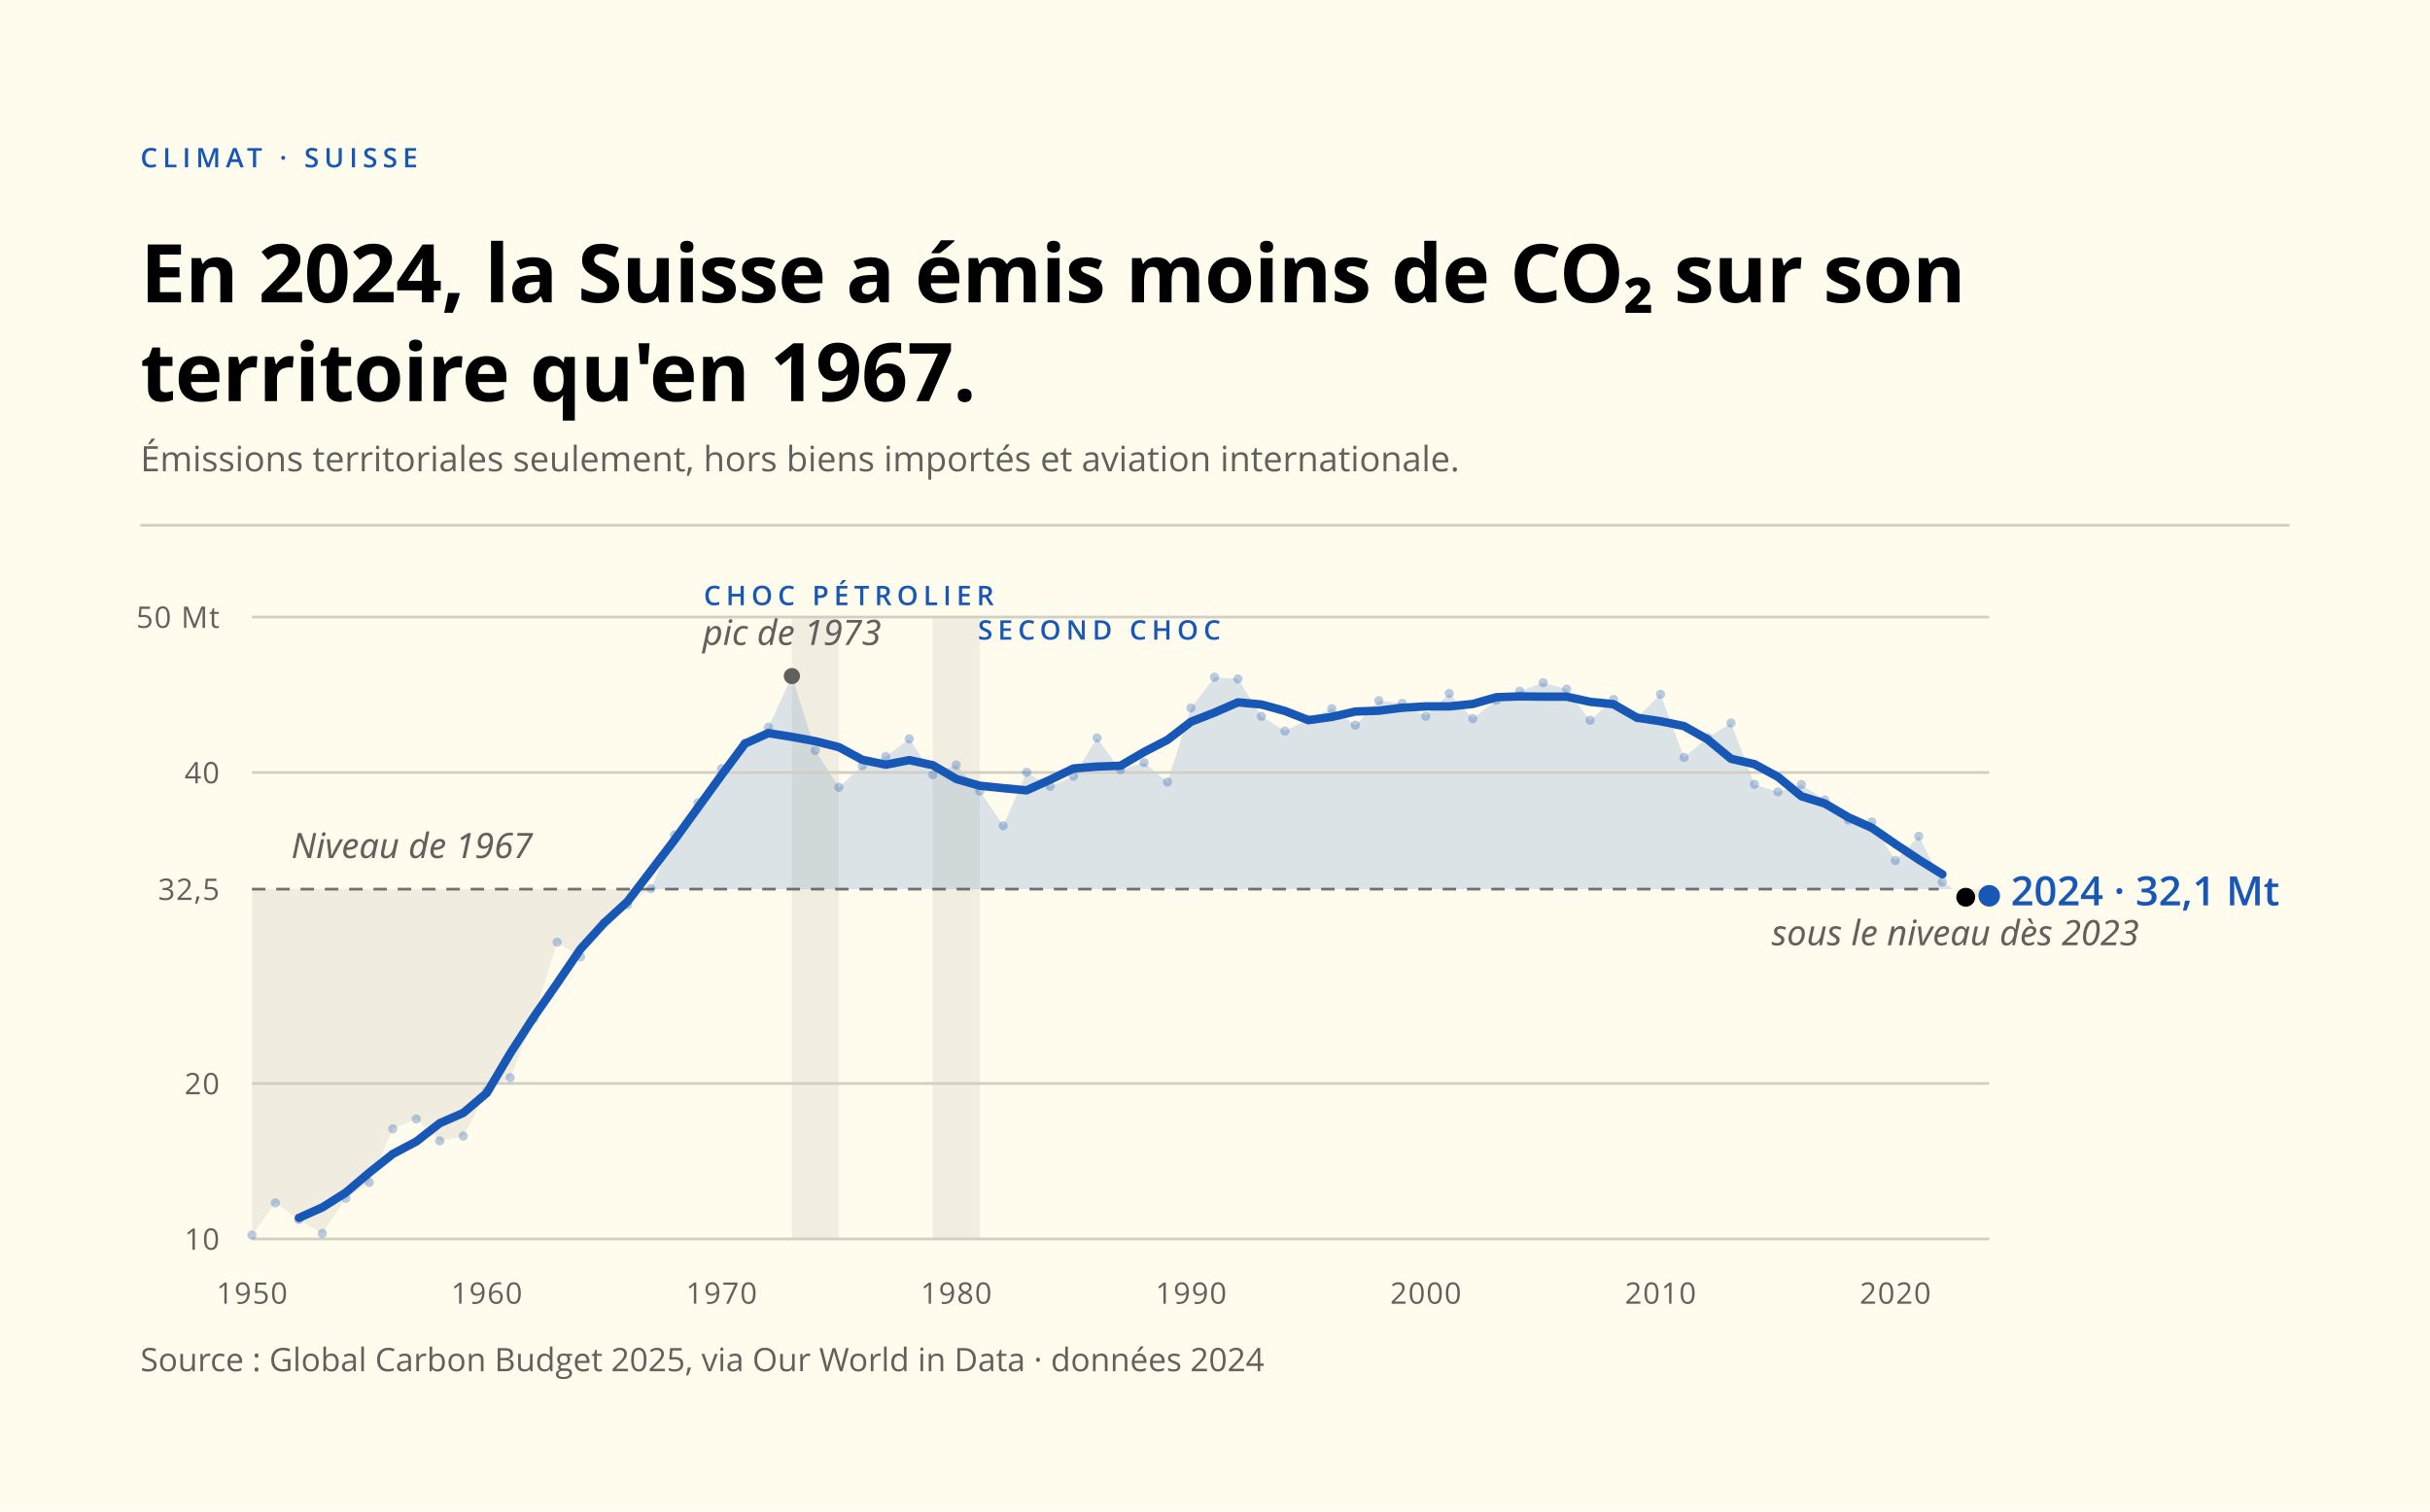
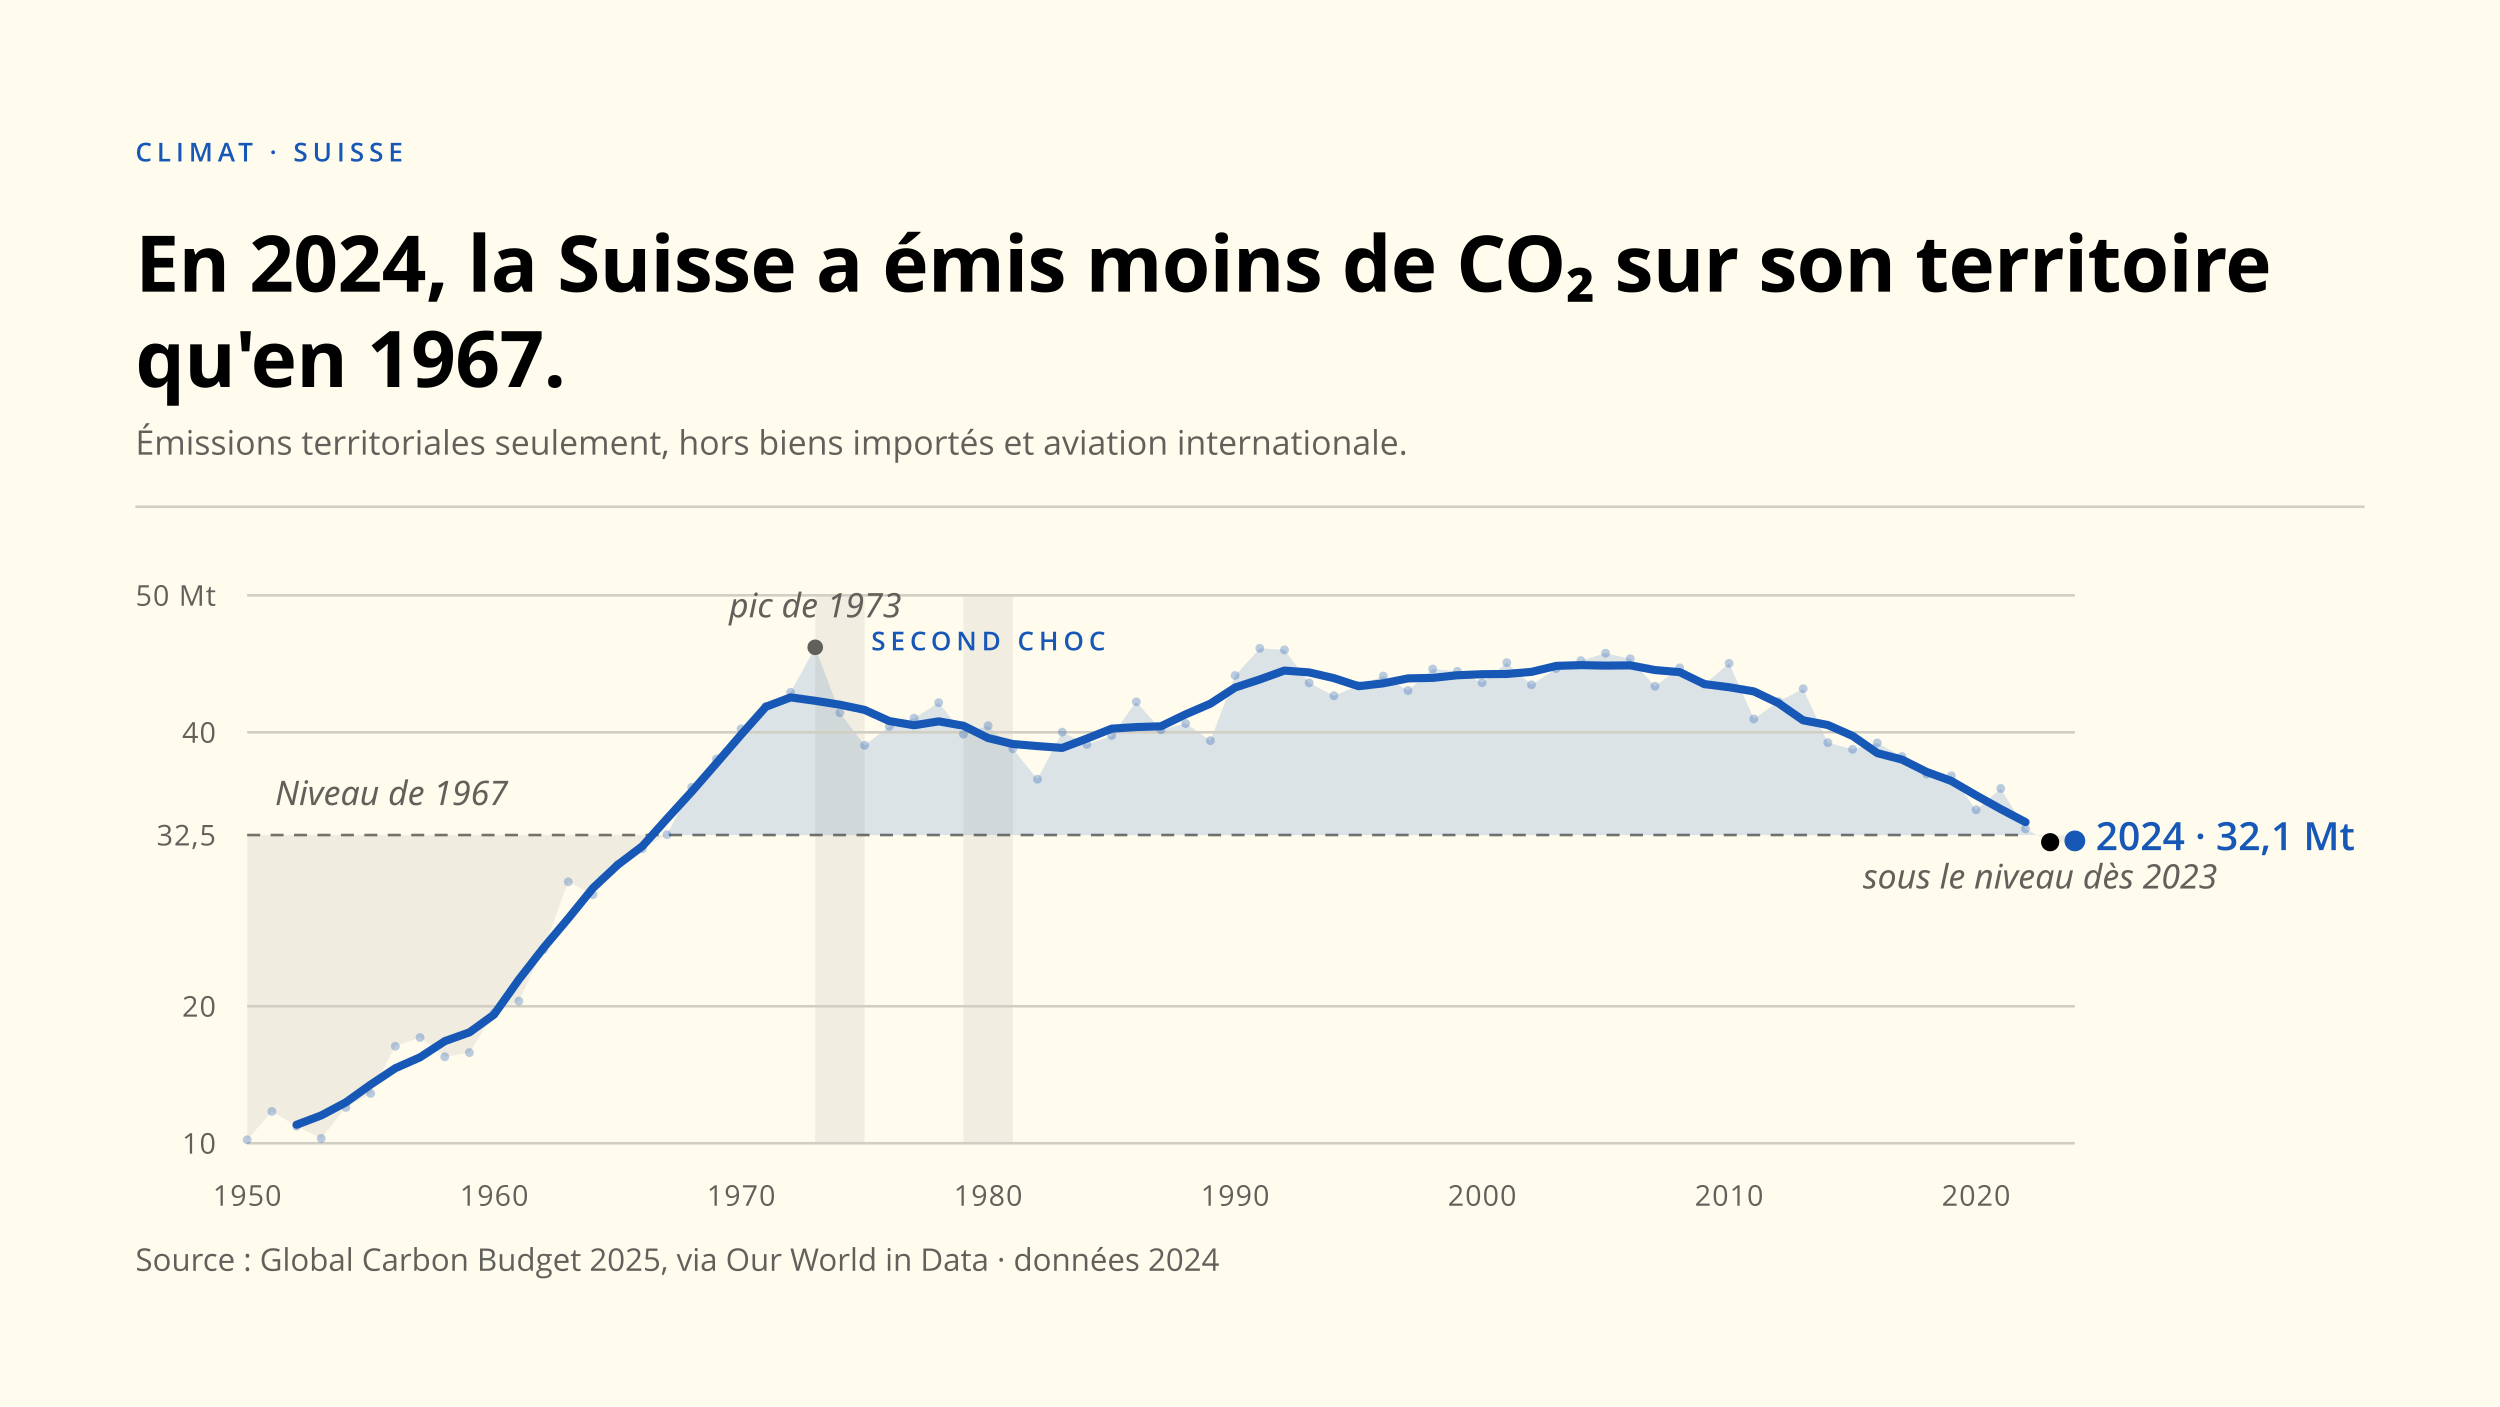
- <svg xmlns="http://www.w3.org/2000/svg" width="900" height="560" viewBox="0 0 900 560" role="img">
+ <svg xmlns="http://www.w3.org/2000/svg" width="960" height="540" viewBox="0 0 960 540" role="img">
  <defs>
    <clipPath id="above-ref">
-       <rect x="93.305" y="228.601" width="643.445" height="100.799" />
+       <rect x="94.905" y="228.601" width="701.845" height="92.049" />
    </clipPath>
    <clipPath id="below-ref">
-       <rect x="93.305" y="329.401" width="643.445" height="129.599" />
+       <rect x="94.905" y="320.651" width="701.845" height="118.349" />
    </clipPath>
  </defs>
-   <rect x="0" y="0" width="900" height="560" fill="#FFFCEE" />
-   <line x1="93.305" x2="718.054" y1="329.401" y2="329.401" stroke="#000000" stroke-width="1" stroke-dasharray="5 4" opacity="0.55" />
+   <rect x="0" y="0" width="960" height="540" fill="#FFFCEE" />
+   <line x1="94.905" x2="777.265" y1="320.651" y2="320.651" stroke="#000000" stroke-width="1" stroke-dasharray="5 4" opacity="0.55" />
  <text x="52" y="62" fill="#1757B6" font-family="Open Sans" font-size="10" font-weight="600" letter-spacing="1.9" text-anchor="start">CLIMAT · SUISSE</text>
-   <text x="52" y="112" fill="#000000" font-family="Merriweather" font-size="30" font-weight="700" font-style="normal" letter-spacing="-0.2" text-anchor="start">En 2024, la Suisse a émis moins de CO₂ sur son</text>
-   <text x="52" y="148.601" fill="#000000" font-family="Merriweather" font-size="30" font-weight="700" font-style="normal" letter-spacing="-0.2" text-anchor="start">territoire qu'en 1967.</text>
+   <text x="52" y="112" fill="#000000" font-family="Merriweather" font-size="30" font-weight="700" font-style="normal" letter-spacing="-0.2" text-anchor="start">En 2024, la Suisse a émis moins de CO₂ sur son territoire</text>
+   <text x="52" y="148.601" fill="#000000" font-family="Merriweather" font-size="30" font-weight="700" font-style="normal" letter-spacing="-0.2" text-anchor="start">qu'en 1967.</text>
  <text x="52" y="174.601" fill="#61605a" font-family="Open Sans" font-size="13" font-weight="400" font-style="normal" text-anchor="start">Émissions territoriales seulement, hors biens importés et aviation internationale.</text>
-   <line x1="52" x2="848" y1="194.601" y2="194.601" stroke="#d1cfc3" stroke-width="1" />
-   <text x="52" y="508" fill="#61605a" font-family="Open Sans" font-size="12" font-weight="400" font-style="normal" text-anchor="start">Source : Global Carbon Budget 2025, via Our World in Data · données 2024</text>
-   <rect x="293.294" y="228.601" width="17.39" height="230.399" fill="#61605a" opacity="0.09" />
-   <rect x="345.465" y="228.601" width="17.39" height="230.399" fill="#61605a" opacity="0.09" />
+   <line x1="52" x2="908" y1="194.601" y2="194.601" stroke="#d1cfc3" stroke-width="1" />
+   <text x="52" y="488" fill="#61605a" font-family="Open Sans" font-size="12" font-weight="400" font-style="normal" text-anchor="start">Source : Global Carbon Budget 2025, via Our World in Data · données 2024</text>
+   <rect x="313.046" y="228.601" width="18.969" height="210.399" fill="#61605a" opacity="0.09" />
+   <rect x="369.952" y="228.601" width="18.969" height="210.399" fill="#61605a" opacity="0.09" />
  <g>
-     <path d="M93.3,457.6L102,445.6L110.7,451.9L119.4,457L128.1,444L136.8,438.1L145.5,418.2L154.2,414.6L162.9,422.7L171.6,420.9L180.3,404.2L189,399.2L197.6,377.6L206.3,349.1L215,354.5L223.7,341.8L232.4,335.2L241.1,329.2L249.8,309.3L258.5,297.4L267.2,284.8L275.9,275.3L284.6,269.4L293.3,250.5L302,278L310.7,291.7L319.4,283.7L328.1,280.3L336.8,273.7L345.5,287L354.2,283.4L362.9,293.1L371.6,305.9L380.2,286.1L388.9,291.3L397.6,287.6L406.3,273.4L415,285.2L423.7,282.5L432.4,289.7L441.1,262.3L449.8,250.9L458.5,251.5L467.2,265.4L475.9,270.8L484.6,266.5L493.3,262.5L502,268.7L510.7,259.6L519.4,260.6L528.1,265.3L536.8,256.9L545.5,266.2L554.2,259.4L562.8,256.1L571.5,252.9L580.2,255.3L588.9,266.9L597.6,259.1L606.3,265.9L615,257.2L623.7,280.6L632.4,273.3L641.1,267.9L649.8,290.6L658.5,293.4L667.2,290.7L675.9,296.4L684.6,303.8L693.3,304.5L702,318.8L710.7,309.8L719.4,326.8L728.1,332.4L736.7,331.9L736.7,329.4L728.1,329.4L719.4,329.4L710.7,329.4L702,329.4L693.3,329.4L684.6,329.4L675.9,329.4L667.2,329.4L658.5,329.4L649.8,329.4L641.1,329.4L632.4,329.4L623.7,329.4L615,329.4L606.3,329.4L597.6,329.4L588.9,329.4L580.2,329.4L571.5,329.4L562.8,329.4L554.2,329.4L545.5,329.4L536.8,329.4L528.1,329.4L519.4,329.4L510.7,329.4L502,329.4L493.3,329.4L484.6,329.4L475.9,329.4L467.2,329.4L458.5,329.4L449.8,329.4L441.1,329.4L432.4,329.4L423.7,329.4L415,329.4L406.3,329.4L397.6,329.4L388.9,329.4L380.2,329.4L371.6,329.4L362.9,329.4L354.2,329.4L345.5,329.4L336.8,329.4L328.1,329.4L319.4,329.4L310.7,329.4L302,329.4L293.3,329.4L284.6,329.4L275.9,329.4L267.2,329.4L258.5,329.4L249.8,329.4L241.1,329.4L232.4,329.4L223.7,329.4L215,329.4L206.3,329.4L197.6,329.4L189,329.4L180.3,329.4L171.6,329.4L162.9,329.4L154.2,329.4L145.5,329.4L136.8,329.4L128.1,329.4L119.4,329.4L110.7,329.4L102,329.4L93.3,329.4Z" fill="#1757B6" opacity="0.15" clip-path="url(#above-ref)" />
-     <path d="M93.3,457.6L102,445.6L110.7,451.9L119.4,457L128.1,444L136.8,438.1L145.5,418.2L154.2,414.6L162.9,422.7L171.6,420.9L180.3,404.2L189,399.2L197.6,377.6L206.3,349.1L215,354.5L223.7,341.8L232.4,335.2L241.1,329.2L249.8,309.3L258.5,297.4L267.2,284.8L275.9,275.3L284.6,269.4L293.3,250.5L302,278L310.7,291.7L319.4,283.7L328.1,280.3L336.8,273.7L345.5,287L354.2,283.4L362.9,293.1L371.6,305.9L380.2,286.1L388.9,291.3L397.6,287.6L406.3,273.4L415,285.2L423.7,282.5L432.4,289.7L441.1,262.3L449.8,250.9L458.5,251.5L467.2,265.4L475.9,270.8L484.6,266.5L493.3,262.5L502,268.7L510.7,259.6L519.4,260.6L528.1,265.3L536.8,256.9L545.5,266.2L554.2,259.4L562.8,256.1L571.5,252.9L580.2,255.3L588.9,266.9L597.6,259.1L606.3,265.9L615,257.2L623.7,280.6L632.4,273.3L641.1,267.9L649.8,290.6L658.5,293.4L667.2,290.7L675.9,296.4L684.6,303.8L693.3,304.5L702,318.8L710.7,309.8L719.4,326.8L728.1,332.4L736.7,331.9L736.7,329.4L728.1,329.4L719.4,329.4L710.7,329.4L702,329.4L693.3,329.4L684.6,329.4L675.9,329.4L667.2,329.4L658.5,329.4L649.8,329.4L641.1,329.4L632.4,329.4L623.7,329.4L615,329.4L606.3,329.4L597.6,329.4L588.9,329.4L580.2,329.4L571.5,329.4L562.8,329.4L554.2,329.4L545.5,329.4L536.8,329.4L528.1,329.4L519.4,329.4L510.7,329.4L502,329.4L493.3,329.4L484.6,329.4L475.9,329.4L467.2,329.4L458.5,329.4L449.8,329.4L441.1,329.4L432.4,329.4L423.7,329.4L415,329.4L406.3,329.4L397.6,329.4L388.9,329.4L380.2,329.4L371.6,329.4L362.9,329.4L354.2,329.4L345.5,329.4L336.8,329.4L328.1,329.4L319.4,329.4L310.7,329.4L302,329.4L293.3,329.4L284.6,329.4L275.9,329.4L267.2,329.4L258.5,329.4L249.8,329.4L241.1,329.4L232.4,329.4L223.7,329.4L215,329.4L206.3,329.4L197.6,329.4L189,329.4L180.3,329.4L171.6,329.4L162.9,329.4L154.2,329.4L145.5,329.4L136.8,329.4L128.1,329.4L119.4,329.4L110.7,329.4L102,329.4L93.3,329.4Z" fill="#61605a" opacity="0.1" clip-path="url(#below-ref)" />
+     <path d="M94.9,437.7L104.4,426.8L113.9,432.5L123.4,437.1L132.8,425.3L142.3,419.9L151.8,401.7L161.3,398.4L170.8,405.8L180.3,404.2L189.7,389L199.2,384.4L208.7,364.7L218.2,338.6L227.7,343.6L237.2,332L246.7,325.9L256.1,320.5L265.6,302.3L275.1,291.4L284.6,279.9L294.1,271.2L303.6,265.9L313,248.6L322.5,273.7L332,286.2L341.5,278.9L351,275.8L360.5,269.8L370,281.9L379.4,278.7L388.9,287.5L398.4,299.2L407.9,281.1L417.4,285.9L426.9,282.5L436.3,269.5L445.8,280.2L455.3,277.8L464.8,284.4L474.3,259.4L483.8,249L493.2,249.5L502.7,262.2L512.2,267.2L521.7,263.2L531.2,259.6L540.7,265.2L550.2,256.9L559.6,257.8L569.1,262.2L578.6,254.5L588.1,263L597.6,256.7L607.1,253.7L616.5,250.8L626,253L635.5,263.5L645,256.5L654.5,262.7L664,254.7L673.5,276.1L682.9,269.4L692.4,264.5L701.9,285.2L711.4,287.7L720.9,285.3L730.4,290.5L739.8,297.3L749.3,297.9L758.8,311L768.3,302.8L777.8,318.3L787.3,323.4L796.7,322.9L796.7,320.7L787.3,320.7L777.8,320.7L768.3,320.7L758.8,320.7L749.3,320.7L739.8,320.7L730.4,320.7L720.9,320.7L711.4,320.7L701.9,320.7L692.4,320.7L682.9,320.7L673.5,320.7L664,320.7L654.5,320.7L645,320.7L635.5,320.7L626,320.7L616.5,320.7L607.1,320.7L597.6,320.7L588.1,320.7L578.6,320.7L569.1,320.7L559.6,320.7L550.2,320.7L540.7,320.7L531.2,320.7L521.7,320.7L512.2,320.7L502.7,320.7L493.2,320.7L483.8,320.7L474.3,320.7L464.8,320.7L455.3,320.7L445.8,320.7L436.3,320.7L426.9,320.7L417.4,320.7L407.9,320.7L398.4,320.7L388.9,320.7L379.4,320.7L370,320.7L360.5,320.7L351,320.7L341.5,320.7L332,320.7L322.5,320.7L313,320.7L303.6,320.7L294.1,320.7L284.6,320.7L275.1,320.7L265.6,320.7L256.1,320.7L246.7,320.7L237.2,320.7L227.7,320.7L218.2,320.7L208.7,320.7L199.2,320.7L189.7,320.7L180.3,320.7L170.8,320.7L161.3,320.7L151.8,320.7L142.3,320.7L132.8,320.7L123.4,320.7L113.9,320.7L104.4,320.7L94.9,320.7Z" fill="#1757B6" opacity="0.15" clip-path="url(#above-ref)" />
+     <path d="M94.9,437.7L104.4,426.8L113.9,432.5L123.4,437.1L132.8,425.3L142.3,419.9L151.8,401.7L161.3,398.4L170.8,405.8L180.3,404.2L189.7,389L199.2,384.4L208.7,364.7L218.2,338.6L227.7,343.6L237.2,332L246.7,325.9L256.1,320.5L265.6,302.3L275.1,291.4L284.6,279.9L294.1,271.2L303.6,265.9L313,248.6L322.5,273.7L332,286.2L341.5,278.9L351,275.8L360.5,269.8L370,281.9L379.4,278.7L388.9,287.5L398.4,299.2L407.9,281.1L417.4,285.9L426.9,282.5L436.3,269.5L445.8,280.2L455.3,277.8L464.8,284.4L474.3,259.4L483.8,249L493.2,249.5L502.7,262.2L512.2,267.2L521.7,263.2L531.2,259.6L540.7,265.2L550.2,256.9L559.6,257.8L569.1,262.2L578.6,254.5L588.1,263L597.6,256.7L607.1,253.7L616.5,250.8L626,253L635.5,263.5L645,256.5L654.5,262.7L664,254.7L673.5,276.1L682.9,269.4L692.4,264.5L701.9,285.2L711.4,287.7L720.9,285.3L730.4,290.5L739.8,297.3L749.3,297.9L758.8,311L768.3,302.8L777.8,318.3L787.3,323.4L796.7,322.9L796.7,320.7L787.3,320.7L777.8,320.7L768.3,320.7L758.8,320.7L749.3,320.7L739.8,320.7L730.4,320.7L720.9,320.7L711.4,320.7L701.9,320.7L692.4,320.7L682.9,320.7L673.5,320.7L664,320.7L654.5,320.7L645,320.7L635.5,320.7L626,320.7L616.5,320.7L607.1,320.7L597.6,320.7L588.1,320.7L578.6,320.7L569.1,320.7L559.6,320.7L550.2,320.7L540.7,320.7L531.2,320.7L521.7,320.7L512.2,320.7L502.7,320.7L493.2,320.7L483.8,320.7L474.3,320.7L464.8,320.7L455.3,320.7L445.8,320.7L436.3,320.7L426.9,320.7L417.4,320.7L407.9,320.7L398.4,320.7L388.9,320.7L379.4,320.7L370,320.7L360.5,320.7L351,320.7L341.5,320.7L332,320.7L322.5,320.7L313,320.7L303.6,320.7L294.1,320.7L284.6,320.7L275.1,320.7L265.6,320.7L256.1,320.7L246.7,320.7L237.2,320.7L227.7,320.7L218.2,320.7L208.7,320.7L199.2,320.7L189.7,320.7L180.3,320.7L170.8,320.7L161.3,320.7L151.8,320.7L142.3,320.7L132.8,320.7L123.4,320.7L113.9,320.7L104.4,320.7L94.9,320.7Z" fill="#61605a" opacity="0.1" clip-path="url(#below-ref)" />
  </g>
  <g>
-     <line x1="93.305" x2="736.75" y1="459" y2="459" stroke="#d1cfc3" stroke-width="1" />
-     <text x="81.305" y="463" fill="#61605a" font-family="Open Sans" font-size="11" font-weight="500" letter-spacing="0.4" text-anchor="end">10</text>
+     <line x1="94.905" x2="796.75" y1="439" y2="439" stroke="#d1cfc3" stroke-width="1" />
+     <text x="82.905" y="443" fill="#61605a" font-family="Open Sans" font-size="11" font-weight="500" letter-spacing="0.4" text-anchor="end">10</text>
  </g>
  <g>
-     <line x1="93.305" x2="736.75" y1="401.4" y2="401.4" stroke="#d1cfc3" stroke-width="1" />
-     <text x="81.305" y="405.4" fill="#61605a" font-family="Open Sans" font-size="11" font-weight="500" letter-spacing="0.4" text-anchor="end">20</text>
+     <line x1="94.905" x2="796.75" y1="386.4" y2="386.4" stroke="#d1cfc3" stroke-width="1" />
+     <text x="82.905" y="390.4" fill="#61605a" font-family="Open Sans" font-size="11" font-weight="500" letter-spacing="0.4" text-anchor="end">20</text>
  </g>
  <g>
-     <text x="81.305" y="333.401" fill="#61605a" font-family="Open Sans" font-size="11" font-weight="500" letter-spacing="0.4" text-anchor="end">32,5</text>
+     <text x="82.905" y="324.651" fill="#61605a" font-family="Open Sans" font-size="11" font-weight="500" letter-spacing="0.4" text-anchor="end">32,5</text>
  </g>
  <g>
-     <line x1="93.305" x2="736.75" y1="286.201" y2="286.201" stroke="#d1cfc3" stroke-width="1" />
-     <text x="81.305" y="290.201" fill="#61605a" font-family="Open Sans" font-size="11" font-weight="500" letter-spacing="0.4" text-anchor="end">40</text>
+     <line x1="94.905" x2="796.75" y1="281.201" y2="281.201" stroke="#d1cfc3" stroke-width="1" />
+     <text x="82.905" y="285.201" fill="#61605a" font-family="Open Sans" font-size="11" font-weight="500" letter-spacing="0.4" text-anchor="end">40</text>
  </g>
  <g>
-     <line x1="93.305" x2="736.75" y1="228.601" y2="228.601" stroke="#d1cfc3" stroke-width="1" />
-     <text x="81.305" y="232.601" fill="#61605a" font-family="Open Sans" font-size="11" font-weight="500" letter-spacing="0.4" text-anchor="end">50 Mt</text>
+     <line x1="94.905" x2="796.75" y1="228.601" y2="228.601" stroke="#d1cfc3" stroke-width="1" />
+     <text x="82.905" y="232.601" fill="#61605a" font-family="Open Sans" font-size="11" font-weight="500" letter-spacing="0.4" text-anchor="end">50 Mt</text>
  </g>
-   <text x="93.305" y="483" fill="#61605a" font-family="Open Sans" font-size="11" font-weight="500" letter-spacing="0.4" text-anchor="middle">1950</text>
-   <text x="180.257" y="483" fill="#61605a" font-family="Open Sans" font-size="11" font-weight="500" letter-spacing="0.4" text-anchor="middle">1960</text>
-   <text x="267.209" y="483" fill="#61605a" font-family="Open Sans" font-size="11" font-weight="500" letter-spacing="0.4" text-anchor="middle">1970</text>
-   <text x="354.161" y="483" fill="#61605a" font-family="Open Sans" font-size="11" font-weight="500" letter-spacing="0.4" text-anchor="middle">1980</text>
-   <text x="441.113" y="483" fill="#61605a" font-family="Open Sans" font-size="11" font-weight="500" letter-spacing="0.4" text-anchor="middle">1990</text>
-   <text x="528.065" y="483" fill="#61605a" font-family="Open Sans" font-size="11" font-weight="500" letter-spacing="0.4" text-anchor="middle">2000</text>
-   <text x="615.017" y="483" fill="#61605a" font-family="Open Sans" font-size="11" font-weight="500" letter-spacing="0.4" text-anchor="middle">2010</text>
-   <text x="701.969" y="483" fill="#61605a" font-family="Open Sans" font-size="11" font-weight="500" letter-spacing="0.4" text-anchor="middle">2020</text>
+   <text x="94.905" y="463" fill="#61605a" font-family="Open Sans" font-size="11" font-weight="500" letter-spacing="0.4" text-anchor="middle">1950</text>
+   <text x="189.749" y="463" fill="#61605a" font-family="Open Sans" font-size="11" font-weight="500" letter-spacing="0.4" text-anchor="middle">1960</text>
+   <text x="284.592" y="463" fill="#61605a" font-family="Open Sans" font-size="11" font-weight="500" letter-spacing="0.4" text-anchor="middle">1970</text>
+   <text x="379.436" y="463" fill="#61605a" font-family="Open Sans" font-size="11" font-weight="500" letter-spacing="0.4" text-anchor="middle">1980</text>
+   <text x="474.28" y="463" fill="#61605a" font-family="Open Sans" font-size="11" font-weight="500" letter-spacing="0.4" text-anchor="middle">1990</text>
+   <text x="569.124" y="463" fill="#61605a" font-family="Open Sans" font-size="11" font-weight="500" letter-spacing="0.4" text-anchor="middle">2000</text>
+   <text x="663.968" y="463" fill="#61605a" font-family="Open Sans" font-size="11" font-weight="500" letter-spacing="0.4" text-anchor="middle">2010</text>
+   <text x="758.812" y="463" fill="#61605a" font-family="Open Sans" font-size="11" font-weight="500" letter-spacing="0.4" text-anchor="middle">2020</text>
  <g>
-     <circle cx="93.305" cy="457.553" r="1.7" fill="#1757B6" opacity="0.3" />
-     <circle cx="102" cy="445.634" r="1.7" fill="#1757B6" opacity="0.3" />
-     <circle cx="110.695" cy="451.862" r="1.7" fill="#1757B6" opacity="0.3" />
-     <circle cx="119.39" cy="456.974" r="1.7" fill="#1757B6" opacity="0.3" />
-     <circle cx="128.085" cy="443.958" r="1.7" fill="#1757B6" opacity="0.3" />
-     <circle cx="136.781" cy="438.077" r="1.7" fill="#1757B6" opacity="0.3" />
-     <circle cx="145.476" cy="418.203" r="1.7" fill="#1757B6" opacity="0.3" />
-     <circle cx="154.171" cy="414.556" r="1.7" fill="#1757B6" opacity="0.3" />
-     <circle cx="162.866" cy="422.672" r="1.7" fill="#1757B6" opacity="0.3" />
-     <circle cx="171.561" cy="420.89" r="1.7" fill="#1757B6" opacity="0.3" />
-     <circle cx="180.257" cy="404.204" r="1.7" fill="#1757B6" opacity="0.3" />
-     <circle cx="188.952" cy="399.237" r="1.7" fill="#1757B6" opacity="0.3" />
-     <circle cx="197.647" cy="377.585" r="1.7" fill="#1757B6" opacity="0.3" />
-     <circle cx="206.342" cy="349.071" r="1.7" fill="#1757B6" opacity="0.3" />
-     <circle cx="215.037" cy="354.493" r="1.7" fill="#1757B6" opacity="0.3" />
-     <circle cx="223.733" cy="341.843" r="1.7" fill="#1757B6" opacity="0.3" />
-     <circle cx="232.428" cy="335.18" r="1.7" fill="#1757B6" opacity="0.3" />
-     <circle cx="241.123" cy="329.245" r="1.7" fill="#1757B6" opacity="0.3" />
-     <circle cx="249.818" cy="309.306" r="1.7" fill="#1757B6" opacity="0.3" />
-     <circle cx="258.513" cy="297.408" r="1.7" fill="#1757B6" opacity="0.3" />
-     <circle cx="267.209" cy="284.751" r="1.7" fill="#1757B6" opacity="0.3" />
-     <circle cx="275.904" cy="275.293" r="1.7" fill="#1757B6" opacity="0.3" />
-     <circle cx="284.599" cy="269.404" r="1.7" fill="#1757B6" opacity="0.3" />
-     <circle cx="293.294" cy="250.461" r="1.7" fill="#1757B6" opacity="0.3" />
-     <circle cx="301.989" cy="277.996" r="1.7" fill="#1757B6" opacity="0.3" />
-     <circle cx="310.685" cy="291.676" r="1.7" fill="#1757B6" opacity="0.3" />
-     <circle cx="319.38" cy="283.698" r="1.7" fill="#1757B6" opacity="0.3" />
-     <circle cx="328.075" cy="280.264" r="1.7" fill="#1757B6" opacity="0.3" />
-     <circle cx="336.77" cy="273.73" r="1.7" fill="#1757B6" opacity="0.3" />
-     <circle cx="345.465" cy="287.019" r="1.7" fill="#1757B6" opacity="0.3" />
-     <circle cx="354.161" cy="283.426" r="1.7" fill="#1757B6" opacity="0.3" />
-     <circle cx="362.856" cy="293.102" r="1.7" fill="#1757B6" opacity="0.3" />
-     <circle cx="371.551" cy="305.929" r="1.7" fill="#1757B6" opacity="0.3" />
-     <circle cx="380.246" cy="286.14" r="1.7" fill="#1757B6" opacity="0.3" />
-     <circle cx="388.941" cy="291.318" r="1.7" fill="#1757B6" opacity="0.3" />
-     <circle cx="397.637" cy="287.57" r="1.7" fill="#1757B6" opacity="0.3" />
-     <circle cx="406.332" cy="273.379" r="1.7" fill="#1757B6" opacity="0.3" />
-     <circle cx="415.027" cy="285.152" r="1.7" fill="#1757B6" opacity="0.3" />
-     <circle cx="423.722" cy="282.516" r="1.7" fill="#1757B6" opacity="0.3" />
-     <circle cx="432.418" cy="289.723" r="1.7" fill="#1757B6" opacity="0.3" />
-     <circle cx="441.113" cy="262.305" r="1.7" fill="#1757B6" opacity="0.3" />
-     <circle cx="449.808" cy="250.888" r="1.7" fill="#1757B6" opacity="0.3" />
-     <circle cx="458.503" cy="251.537" r="1.7" fill="#1757B6" opacity="0.3" />
-     <circle cx="467.198" cy="265.409" r="1.7" fill="#1757B6" opacity="0.3" />
-     <circle cx="475.894" cy="270.833" r="1.7" fill="#1757B6" opacity="0.3" />
-     <circle cx="484.589" cy="266.538" r="1.7" fill="#1757B6" opacity="0.3" />
-     <circle cx="493.284" cy="262.546" r="1.7" fill="#1757B6" opacity="0.3" />
-     <circle cx="501.979" cy="268.654" r="1.7" fill="#1757B6" opacity="0.3" />
-     <circle cx="510.674" cy="259.576" r="1.7" fill="#1757B6" opacity="0.3" />
-     <circle cx="519.37" cy="260.589" r="1.7" fill="#1757B6" opacity="0.3" />
-     <circle cx="528.065" cy="265.347" r="1.7" fill="#1757B6" opacity="0.3" />
-     <circle cx="536.76" cy="256.912" r="1.7" fill="#1757B6" opacity="0.3" />
-     <circle cx="545.455" cy="266.231" r="1.7" fill="#1757B6" opacity="0.3" />
-     <circle cx="554.15" cy="259.413" r="1.7" fill="#1757B6" opacity="0.3" />
-     <circle cx="562.846" cy="256.07" r="1.7" fill="#1757B6" opacity="0.3" />
-     <circle cx="571.541" cy="252.931" r="1.7" fill="#1757B6" opacity="0.3" />
-     <circle cx="580.236" cy="255.299" r="1.7" fill="#1757B6" opacity="0.3" />
-     <circle cx="588.931" cy="266.851" r="1.7" fill="#1757B6" opacity="0.3" />
-     <circle cx="597.626" cy="259.124" r="1.7" fill="#1757B6" opacity="0.3" />
-     <circle cx="606.322" cy="265.892" r="1.7" fill="#1757B6" opacity="0.3" />
-     <circle cx="615.017" cy="257.207" r="1.7" fill="#1757B6" opacity="0.3" />
-     <circle cx="623.712" cy="280.595" r="1.7" fill="#1757B6" opacity="0.3" />
-     <circle cx="632.407" cy="273.286" r="1.7" fill="#1757B6" opacity="0.3" />
-     <circle cx="641.102" cy="267.867" r="1.7" fill="#1757B6" opacity="0.3" />
-     <circle cx="649.798" cy="290.555" r="1.7" fill="#1757B6" opacity="0.3" />
-     <circle cx="658.493" cy="293.366" r="1.7" fill="#1757B6" opacity="0.3" />
-     <circle cx="667.188" cy="290.666" r="1.7" fill="#1757B6" opacity="0.3" />
-     <circle cx="675.883" cy="296.373" r="1.7" fill="#1757B6" opacity="0.3" />
-     <circle cx="684.578" cy="303.797" r="1.7" fill="#1757B6" opacity="0.3" />
-     <circle cx="693.274" cy="304.505" r="1.7" fill="#1757B6" opacity="0.3" />
-     <circle cx="701.969" cy="318.784" r="1.7" fill="#1757B6" opacity="0.3" />
-     <circle cx="710.664" cy="309.803" r="1.7" fill="#1757B6" opacity="0.3" />
-     <circle cx="719.359" cy="326.806" r="1.7" fill="#1757B6" opacity="0.3" />
-     <circle cx="728.054" cy="332.41" r="1.7" fill="#1757B6" opacity="0.3" />
-     <circle cx="736.75" cy="331.868" r="1.7" fill="#1757B6" opacity="0.3" />
-     <path d="M110.7,451.2L119.4,447.3L128.1,441.8L136.8,434.4L145.5,427.5L154.2,422.9L162.9,416.1L171.6,412.3L180.3,404.9L189,390.2L197.6,376.9L206.3,364.4L215,351.6L223.7,342L232.4,334L241.1,322.6L249.8,311.2L258.5,299.2L267.2,287.2L275.9,275.5L284.6,271.6L293.3,273L302,274.6L310.7,276.8L319.4,281.5L328.1,283.3L336.8,281.6L345.5,283.5L354.2,288.6L362.9,291.1L371.6,292L380.2,292.8L388.9,288.9L397.6,284.7L406.3,284L415,283.7L423.7,278.6L432.4,274.1L441.1,267.4L449.8,264L458.5,260.2L467.2,261L475.9,263.4L484.6,266.8L493.3,265.6L502,263.6L510.7,263.3L519.4,262.2L528.1,261.7L536.8,261.7L545.5,260.8L554.2,258.3L562.8,258L571.5,258.1L580.2,258.1L588.9,260L597.6,260.9L606.3,265.9L615,267.2L623.7,269L632.4,273.9L641.1,281.1L649.8,283.1L658.5,287.8L667.2,295L675.9,297.7L684.6,302.8L693.3,306.7L702,312.7L710.7,318.5L719.4,323.9" fill="none" stroke="#1757B6" stroke-width="3.125" stroke-linejoin="round" stroke-linecap="round" />
+     <circle cx="94.905" cy="437.679" r="1.7" fill="#1757B6" opacity="0.3" />
+     <circle cx="104.389" cy="426.794" r="1.7" fill="#1757B6" opacity="0.3" />
+     <circle cx="113.873" cy="432.482" r="1.7" fill="#1757B6" opacity="0.3" />
+     <circle cx="123.358" cy="437.15" r="1.7" fill="#1757B6" opacity="0.3" />
+     <circle cx="132.842" cy="425.264" r="1.7" fill="#1757B6" opacity="0.3" />
+     <circle cx="142.327" cy="419.893" r="1.7" fill="#1757B6" opacity="0.3" />
+     <circle cx="151.811" cy="401.744" r="1.7" fill="#1757B6" opacity="0.3" />
+     <circle cx="161.295" cy="398.414" r="1.7" fill="#1757B6" opacity="0.3" />
+     <circle cx="170.78" cy="405.826" r="1.7" fill="#1757B6" opacity="0.3" />
+     <circle cx="180.264" cy="404.198" r="1.7" fill="#1757B6" opacity="0.3" />
+     <circle cx="189.749" cy="388.961" r="1.7" fill="#1757B6" opacity="0.3" />
+     <circle cx="199.233" cy="384.425" r="1.7" fill="#1757B6" opacity="0.3" />
+     <circle cx="208.717" cy="364.652" r="1.7" fill="#1757B6" opacity="0.3" />
+     <circle cx="218.202" cy="338.613" r="1.7" fill="#1757B6" opacity="0.3" />
+     <circle cx="227.686" cy="343.564" r="1.7" fill="#1757B6" opacity="0.3" />
+     <circle cx="237.171" cy="332.013" r="1.7" fill="#1757B6" opacity="0.3" />
+     <circle cx="246.655" cy="325.929" r="1.7" fill="#1757B6" opacity="0.3" />
+     <circle cx="256.139" cy="320.509" r="1.7" fill="#1757B6" opacity="0.3" />
+     <circle cx="265.624" cy="302.301" r="1.7" fill="#1757B6" opacity="0.3" />
+     <circle cx="275.108" cy="291.435" r="1.7" fill="#1757B6" opacity="0.3" />
+     <circle cx="284.592" cy="279.877" r="1.7" fill="#1757B6" opacity="0.3" />
+     <circle cx="294.077" cy="271.24" r="1.7" fill="#1757B6" opacity="0.3" />
+     <circle cx="303.561" cy="265.862" r="1.7" fill="#1757B6" opacity="0.3" />
+     <circle cx="313.046" cy="248.563" r="1.7" fill="#1757B6" opacity="0.3" />
+     <circle cx="322.53" cy="273.708" r="1.7" fill="#1757B6" opacity="0.3" />
+     <circle cx="332.014" cy="286.201" r="1.7" fill="#1757B6" opacity="0.3" />
+     <circle cx="341.499" cy="278.915" r="1.7" fill="#1757B6" opacity="0.3" />
+     <circle cx="350.983" cy="275.779" r="1.7" fill="#1757B6" opacity="0.3" />
+     <circle cx="360.468" cy="269.813" r="1.7" fill="#1757B6" opacity="0.3" />
+     <circle cx="369.952" cy="281.948" r="1.7" fill="#1757B6" opacity="0.3" />
+     <circle cx="379.436" cy="278.667" r="1.7" fill="#1757B6" opacity="0.3" />
+     <circle cx="388.921" cy="287.503" r="1.7" fill="#1757B6" opacity="0.3" />
+     <circle cx="398.405" cy="299.217" r="1.7" fill="#1757B6" opacity="0.3" />
+     <circle cx="407.89" cy="281.145" r="1.7" fill="#1757B6" opacity="0.3" />
+     <circle cx="417.374" cy="285.874" r="1.7" fill="#1757B6" opacity="0.3" />
+     <circle cx="426.858" cy="282.451" r="1.7" fill="#1757B6" opacity="0.3" />
+     <circle cx="436.343" cy="269.492" r="1.7" fill="#1757B6" opacity="0.3" />
+     <circle cx="445.827" cy="280.243" r="1.7" fill="#1757B6" opacity="0.3" />
+     <circle cx="455.311" cy="277.836" r="1.7" fill="#1757B6" opacity="0.3" />
+     <circle cx="464.796" cy="284.417" r="1.7" fill="#1757B6" opacity="0.3" />
+     <circle cx="474.28" cy="259.379" r="1.7" fill="#1757B6" opacity="0.3" />
+     <circle cx="483.765" cy="248.954" r="1.7" fill="#1757B6" opacity="0.3" />
+     <circle cx="493.249" cy="249.546" r="1.7" fill="#1757B6" opacity="0.3" />
+     <circle cx="502.733" cy="262.214" r="1.7" fill="#1757B6" opacity="0.3" />
+     <circle cx="512.218" cy="267.167" r="1.7" fill="#1757B6" opacity="0.3" />
+     <circle cx="521.702" cy="263.245" r="1.7" fill="#1757B6" opacity="0.3" />
+     <circle cx="531.187" cy="259.599" r="1.7" fill="#1757B6" opacity="0.3" />
+     <circle cx="540.671" cy="265.177" r="1.7" fill="#1757B6" opacity="0.3" />
+     <circle cx="550.155" cy="256.887" r="1.7" fill="#1757B6" opacity="0.3" />
+     <circle cx="559.64" cy="257.812" r="1.7" fill="#1757B6" opacity="0.3" />
+     <circle cx="569.124" cy="262.157" r="1.7" fill="#1757B6" opacity="0.3" />
+     <circle cx="578.609" cy="254.455" r="1.7" fill="#1757B6" opacity="0.3" />
+     <circle cx="588.093" cy="262.964" r="1.7" fill="#1757B6" opacity="0.3" />
+     <circle cx="597.577" cy="256.739" r="1.7" fill="#1757B6" opacity="0.3" />
+     <circle cx="607.062" cy="253.685" r="1.7" fill="#1757B6" opacity="0.3" />
+     <circle cx="616.546" cy="250.819" r="1.7" fill="#1757B6" opacity="0.3" />
+     <circle cx="626.031" cy="252.982" r="1.7" fill="#1757B6" opacity="0.3" />
+     <circle cx="635.515" cy="263.531" r="1.7" fill="#1757B6" opacity="0.3" />
+     <circle cx="644.999" cy="256.475" r="1.7" fill="#1757B6" opacity="0.3" />
+     <circle cx="654.484" cy="262.655" r="1.7" fill="#1757B6" opacity="0.3" />
+     <circle cx="663.968" cy="254.724" r="1.7" fill="#1757B6" opacity="0.3" />
+     <circle cx="673.452" cy="276.082" r="1.7" fill="#1757B6" opacity="0.3" />
+     <circle cx="682.937" cy="269.407" r="1.7" fill="#1757B6" opacity="0.3" />
+     <circle cx="692.421" cy="264.459" r="1.7" fill="#1757B6" opacity="0.3" />
+     <circle cx="701.906" cy="285.177" r="1.7" fill="#1757B6" opacity="0.3" />
+     <circle cx="711.39" cy="287.744" r="1.7" fill="#1757B6" opacity="0.3" />
+     <circle cx="720.874" cy="285.279" r="1.7" fill="#1757B6" opacity="0.3" />
+     <circle cx="730.359" cy="290.49" r="1.7" fill="#1757B6" opacity="0.3" />
+     <circle cx="739.843" cy="297.27" r="1.7" fill="#1757B6" opacity="0.3" />
+     <circle cx="749.328" cy="297.916" r="1.7" fill="#1757B6" opacity="0.3" />
+     <circle cx="758.812" cy="310.955" r="1.7" fill="#1757B6" opacity="0.3" />
+     <circle cx="768.296" cy="302.754" r="1.7" fill="#1757B6" opacity="0.3" />
+     <circle cx="777.781" cy="318.281" r="1.7" fill="#1757B6" opacity="0.3" />
+     <circle cx="787.265" cy="323.399" r="1.7" fill="#1757B6" opacity="0.3" />
+     <circle cx="796.75" cy="322.904" r="1.7" fill="#1757B6" opacity="0.3" />
+     <path d="M113.9,431.9L123.4,428.3L132.8,423.3L142.3,416.5L151.8,410.2L161.3,406L170.8,399.8L180.3,396.4L189.7,389.6L199.2,376.2L208.7,364L218.2,352.7L227.7,341L237.2,332.1L246.7,324.9L256.1,314.4L265.6,304L275.1,293.1L284.6,282.1L294.1,271.4L303.6,267.8L313,269.1L322.5,270.6L332,272.6L341.5,276.9L351,278.5L360.5,277L370,278.7L379.4,283.4L388.9,285.7L398.4,286.5L407.9,287.2L417.4,283.6L426.9,279.8L436.3,279.2L445.8,278.9L455.3,274.3L464.8,270.2L474.3,264L483.8,260.9L493.2,257.5L502.7,258.2L512.2,260.4L521.7,263.5L531.2,262.4L540.7,260.5L550.2,260.3L559.6,259.3L569.1,258.9L578.6,258.8L588.1,258L597.6,255.7L607.1,255.4L616.5,255.6L626,255.5L635.5,257.3L645,258.1L654.5,262.7L664,263.9L673.5,265.5L682.9,270L692.4,276.6L701.9,278.4L711.4,282.6L720.9,289.2L730.4,291.7L739.8,296.4L749.3,299.9L758.8,305.4L768.3,310.7L777.8,315.7" fill="none" stroke="#1757B6" stroke-width="3.125" stroke-linejoin="round" stroke-linecap="round" />
  </g>
-   <circle cx="293.294" cy="250.461" r="3" fill="#61605a" />
-   <circle cx="736.75" cy="331.868" r="4" fill="#1757B6" />
-   <circle cx="728.054" cy="332.41" r="3.5" fill="#000000" />
-   <text x="260.656" y="224.199" fill="#1757B6" font-family="Open Sans" font-size="10" font-weight="600" font-style="normal" letter-spacing="1.9">CHOC PÉTROLIER</text>
-   <text x="362.161" y="236.969" fill="#1757B6" font-family="Open Sans" font-size="10" font-weight="600" font-style="normal" letter-spacing="1.9">SECOND CHOC</text>
-   <text x="656.16" y="350.193" fill="#61605a" font-family="Merriweather" font-size="13" font-weight="400" font-style="italic" letter-spacing="0">sous le niveau dès 2023</text>
-   <text x="107.873" y="317.891" fill="#61605a" font-family="Merriweather" font-size="13" font-weight="400" font-style="italic" letter-spacing="0">Niveau de 1967</text>
-   <text x="260.196" y="238.951" fill="#61605a" font-family="Merriweather" font-size="13" font-weight="400" font-style="italic" letter-spacing="0">pic de 1973</text>
-   <text x="744.75" y="335.42" fill="#1757B6" font-family="Open Sans" font-size="15" font-weight="600" font-style="normal" letter-spacing="0">2024 · 32,1 Mt</text>
+   <circle cx="313.046" cy="248.563" r="3" fill="#61605a" />
+   <circle cx="796.75" cy="322.904" r="4" fill="#1757B6" />
+   <circle cx="787.265" cy="323.399" r="3.5" fill="#000000" />
+   <text x="334.548" y="249.74" fill="#1757B6" font-family="Open Sans" font-size="10" font-weight="600" font-style="normal" letter-spacing="1.9">SECOND CHOC</text>
+   <text x="715.371" y="341.182" fill="#61605a" font-family="Merriweather" font-size="13" font-weight="400" font-style="italic" letter-spacing="0">sous le niveau dès 2023</text>
+   <text x="105.621" y="309.141" fill="#61605a" font-family="Merriweather" font-size="13" font-weight="400" font-style="italic" letter-spacing="0">Niveau de 1967</text>
+   <text x="279.947" y="237.053" fill="#61605a" font-family="Merriweather" font-size="13" font-weight="400" font-style="italic" letter-spacing="0">pic de 1973</text>
+   <text x="804.75" y="326.456" fill="#1757B6" font-family="Open Sans" font-size="15" font-weight="600" font-style="normal" letter-spacing="0">2024 · 32,1 Mt</text>
</svg>
